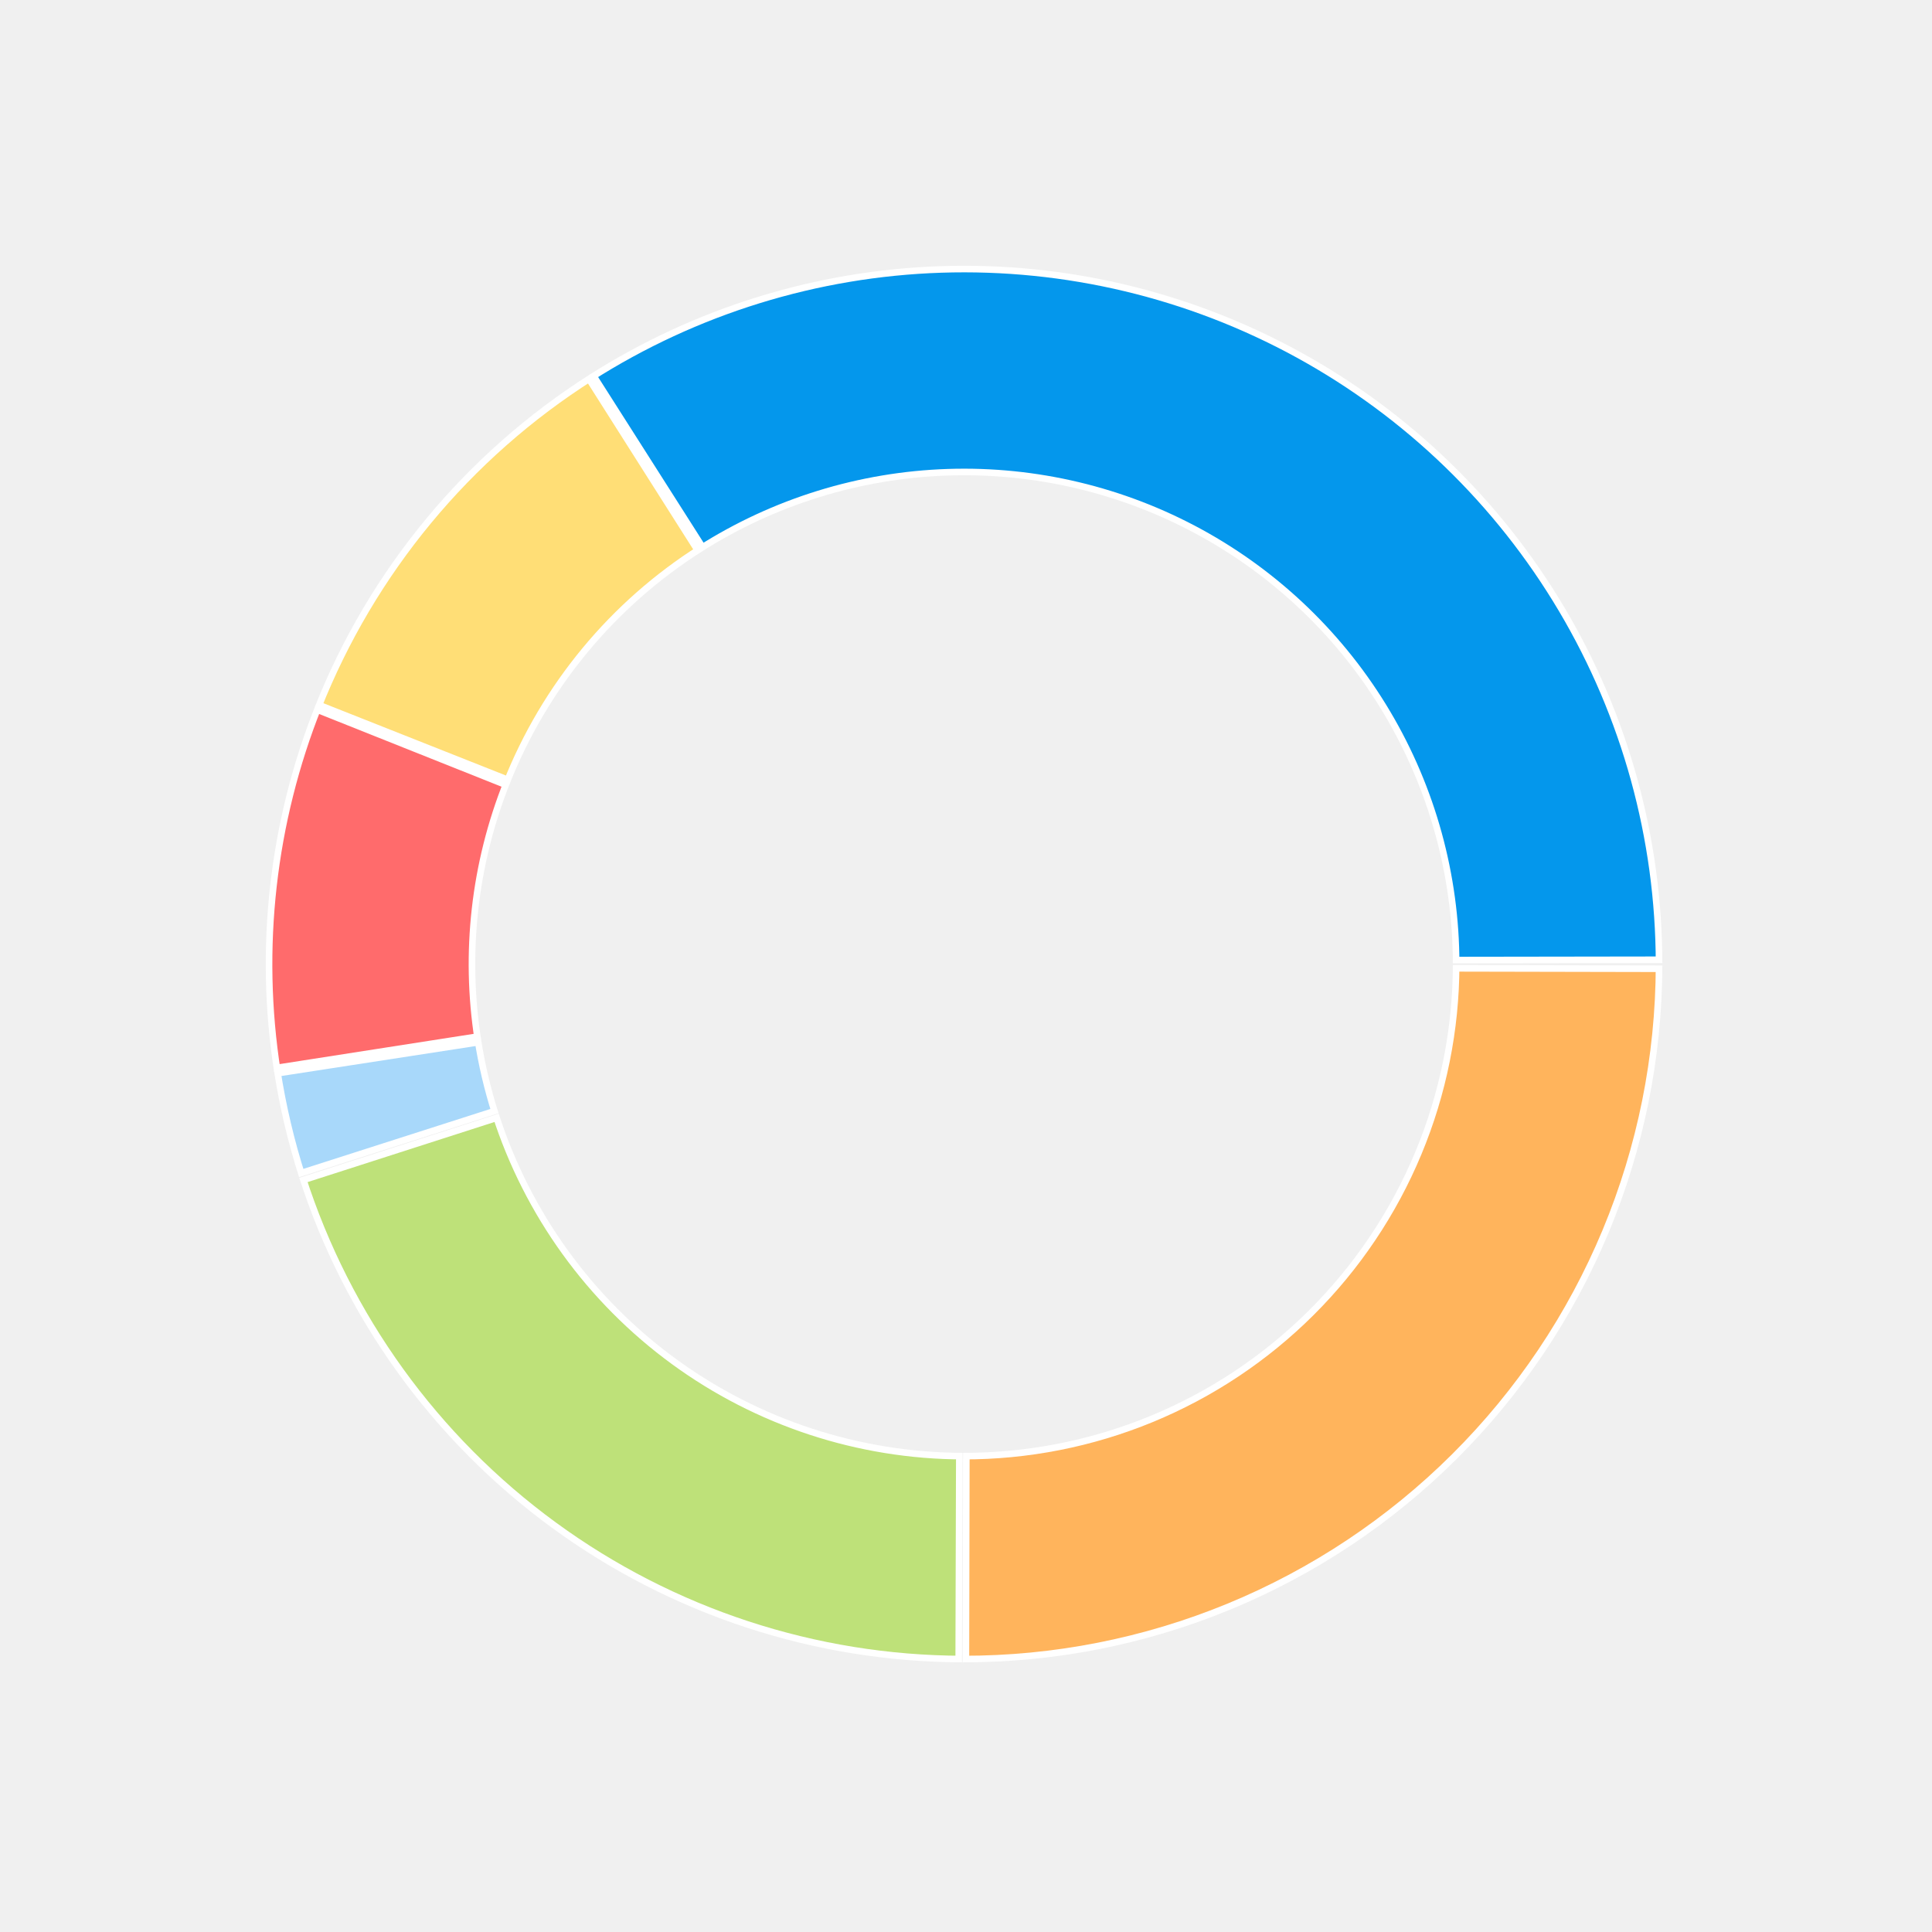
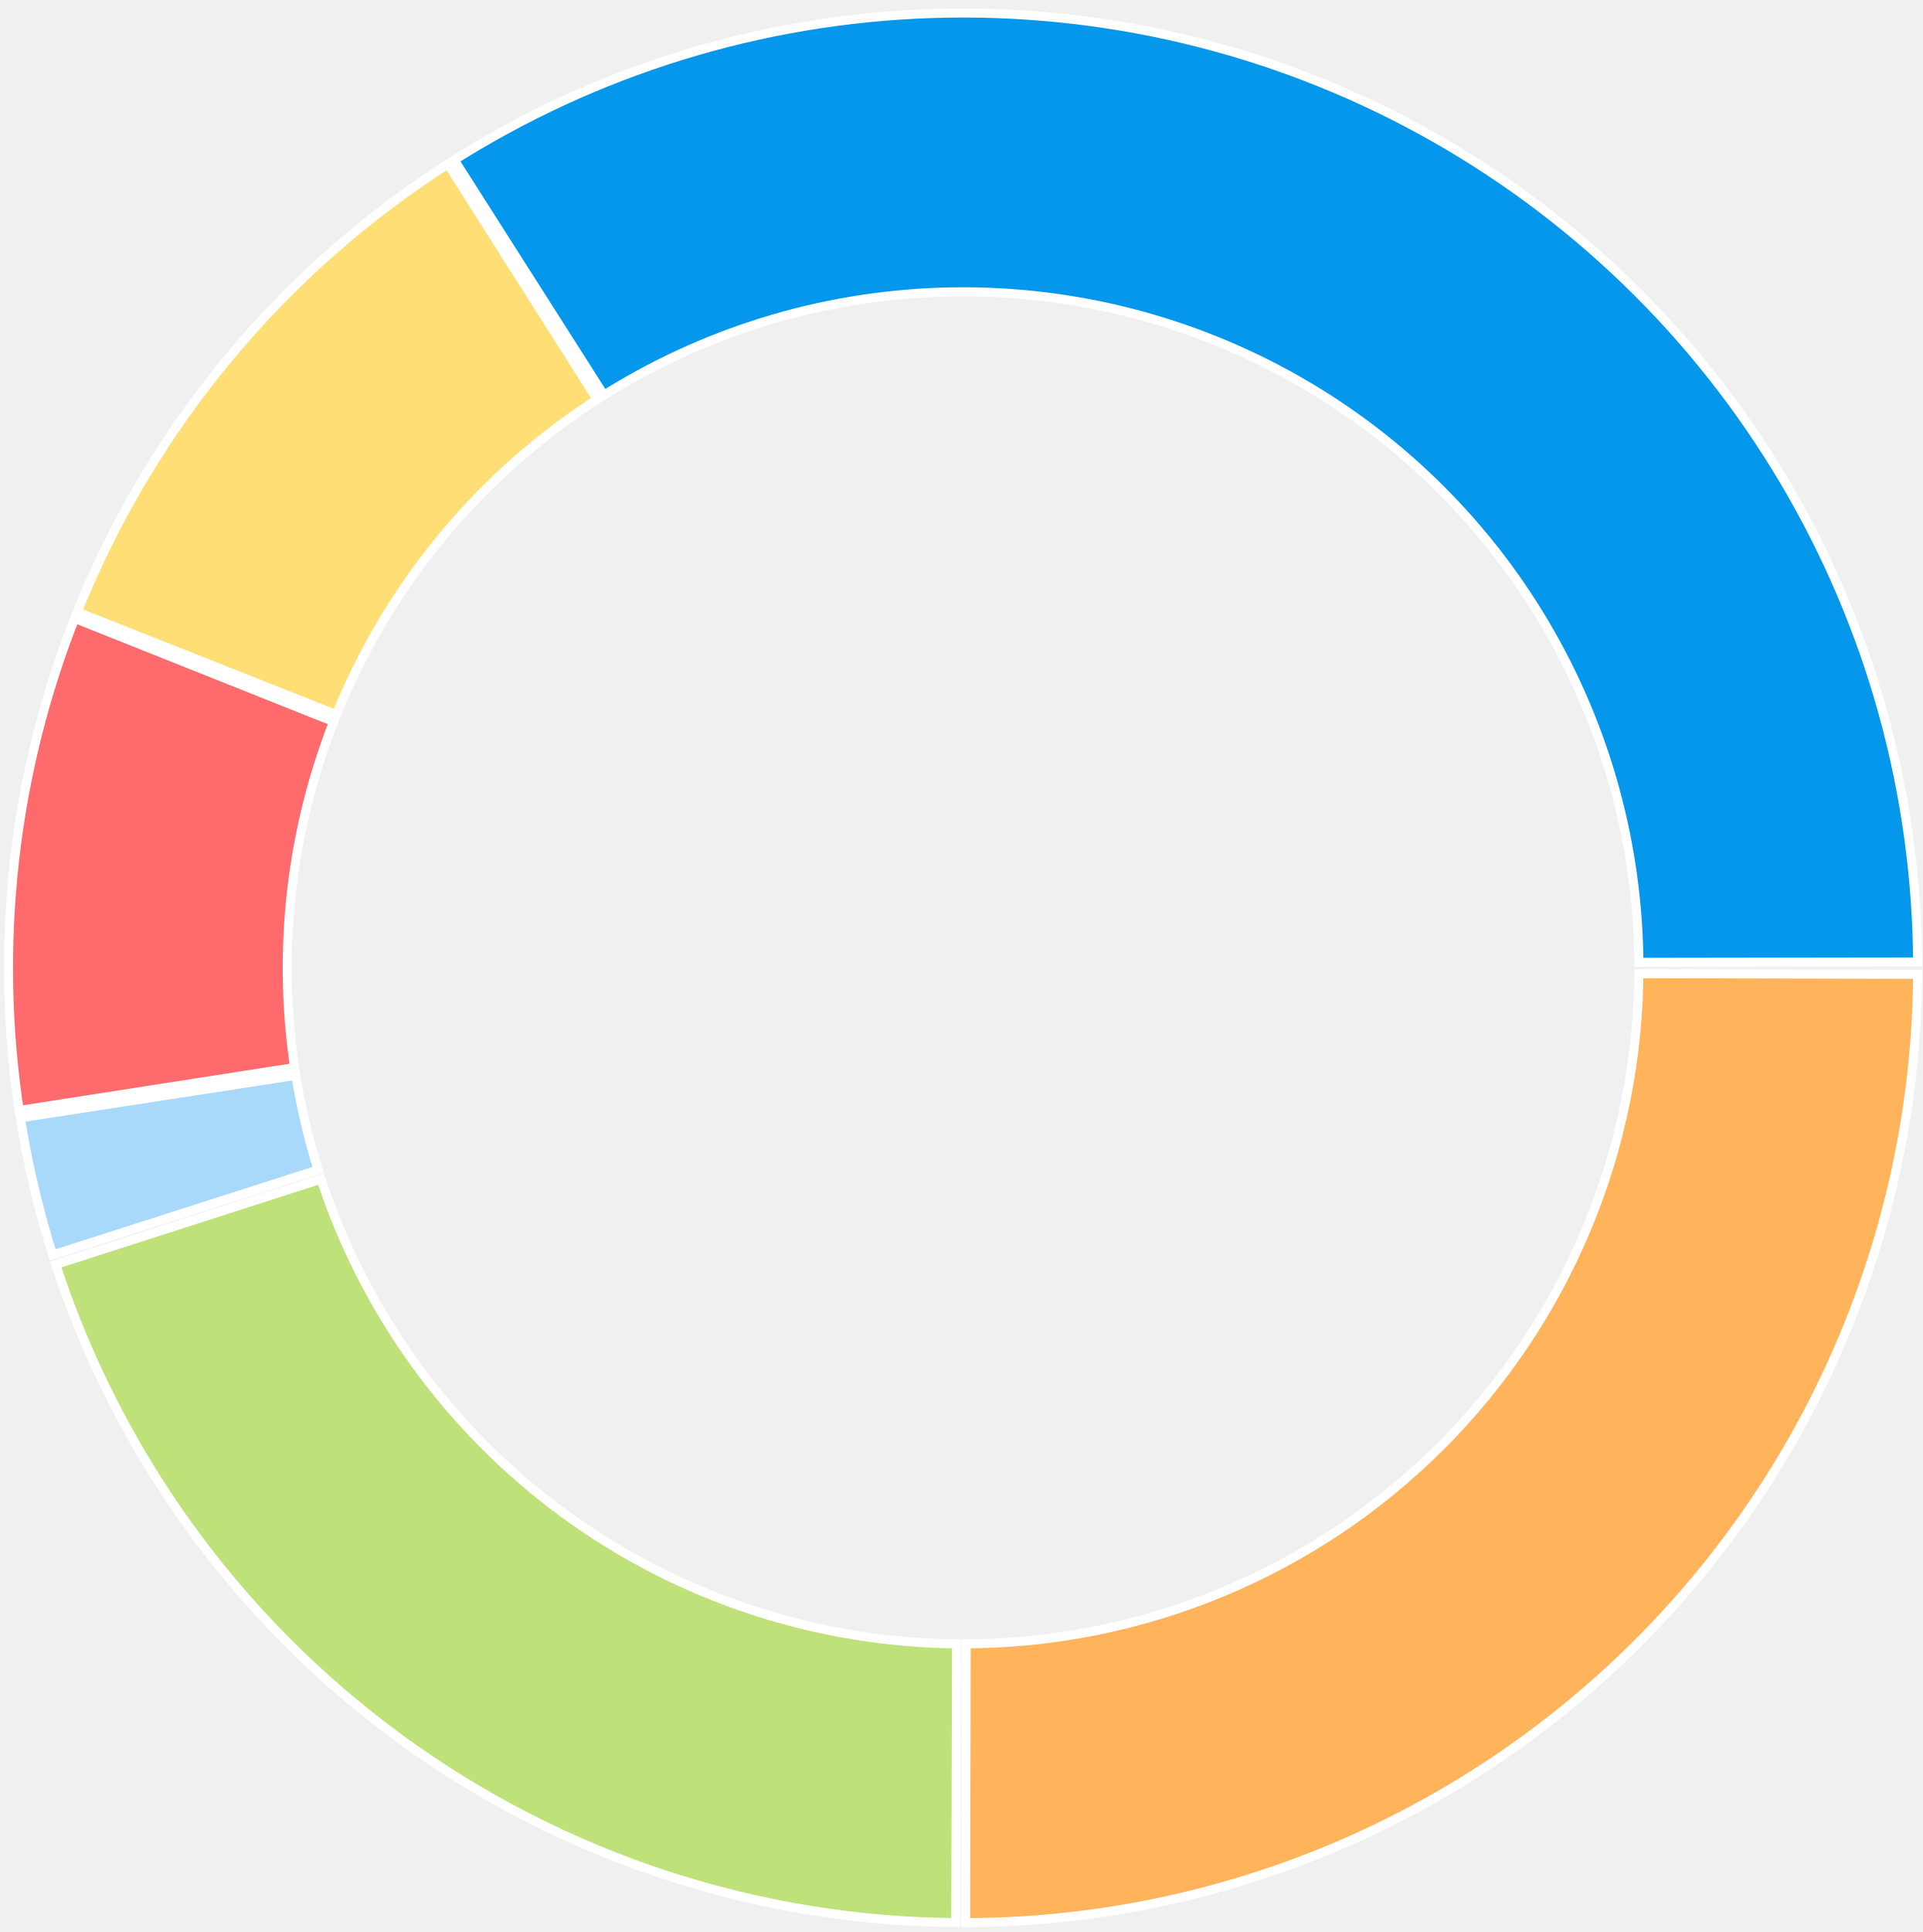
- <svg xmlns="http://www.w3.org/2000/svg" width="294" height="294" viewBox="0 0 294 294" fill="none">
-   <mask id="path-1-inside-1_569_2400" fill="white">
-     <path d="M41.711 163.072C38.78 144.269 40.952 125.023 48 107.347L77.611 119.154C72.677 131.527 71.157 144.999 73.209 158.161L41.711 163.072Z" />
+ <svg xmlns="http://www.w3.org/2000/svg" width="213" height="214" viewBox="0 0 213 214" fill="none">
+   <mask id="path-1-inside-1_1958_60961" fill="white">
+     <path d="M1.711 123.572C-1.22 104.769 0.952 85.523 8 67.847L37.611 79.654C32.677 92.027 31.157 105.499 33.209 118.661L1.711 123.572Z" />
  </mask>
-   <path d="M41.711 163.072C38.78 144.269 40.952 125.023 48 107.347L77.611 119.154C72.677 131.527 71.157 144.999 73.209 158.161L41.711 163.072Z" fill="#FF6B6C" stroke="white" stroke-width="2" mask="url(#path-1-inside-1_569_2400)" />
-   <mask id="path-2-inside-2_569_2400" fill="white">
-     <path d="M252.964 146.92C252.936 160.875 250.159 174.687 244.792 187.568C239.426 200.449 231.575 212.147 221.687 221.994C211.8 231.841 200.07 239.644 187.167 244.958C174.264 250.272 160.44 252.992 146.486 252.963L146.551 221.085C156.319 221.105 165.996 219.201 175.028 215.481C184.06 211.762 192.271 206.3 199.192 199.407C206.113 192.514 211.609 184.325 215.366 175.308C219.122 166.292 221.066 156.623 221.086 146.855L252.964 146.92Z" />
+   <path d="M1.711 123.572C-1.22 104.769 0.952 85.523 8 67.847L37.611 79.654C32.677 92.027 31.157 105.499 33.209 118.661L1.711 123.572Z" fill="#FF6B6C" stroke="white" stroke-width="2" mask="url(#path-1-inside-1_1958_60961)" />
+   <mask id="path-2-inside-2_1958_60961" fill="white">
+     <path d="M212.964 107.42C212.936 121.375 210.159 135.187 204.792 148.068C199.426 160.949 191.575 172.647 181.687 182.494C171.8 192.341 160.07 200.144 147.167 205.458C134.264 210.772 120.44 213.492 106.486 213.463L106.551 181.585C116.319 181.605 125.996 179.701 135.028 175.981C144.06 172.262 152.271 166.8 159.192 159.907C166.113 153.014 171.609 144.825 175.366 135.808C179.122 126.792 181.066 117.123 181.086 107.355L212.964 107.42Z" />
  </mask>
-   <path d="M252.964 146.92C252.936 160.875 250.159 174.687 244.792 187.568C239.426 200.449 231.575 212.147 221.687 221.994C211.8 231.841 200.07 239.644 187.167 244.958C174.264 250.272 160.44 252.992 146.486 252.963L146.551 221.085C156.319 221.105 165.996 219.201 175.028 215.481C184.06 211.762 192.271 206.3 199.192 199.407C206.113 192.514 211.609 184.325 215.366 175.308C219.122 166.292 221.066 156.623 221.086 146.855L252.964 146.92Z" fill="#FFB45C" stroke="white" stroke-width="2" mask="url(#path-2-inside-2_569_2400)" />
-   <mask id="path-3-inside-3_569_2400" fill="white">
-     <path d="M45.513 179.133C43.814 173.832 42.534 168.405 41.686 162.904L73.191 158.044C73.785 161.895 74.681 165.694 75.87 169.404L45.513 179.133Z" />
+   <path d="M212.964 107.42C212.936 121.375 210.159 135.187 204.792 148.068C199.426 160.949 191.575 172.647 181.687 182.494C171.8 192.341 160.07 200.144 147.167 205.458C134.264 210.772 120.44 213.492 106.486 213.463L106.551 181.585C116.319 181.605 125.996 179.701 135.028 175.981C144.06 172.262 152.271 166.8 159.192 159.907C166.113 153.014 171.609 144.825 175.366 135.808C179.122 126.792 181.066 117.123 181.086 107.355L212.964 107.42Z" fill="#FFB45C" stroke="white" stroke-width="2" mask="url(#path-2-inside-2_1958_60961)" />
+   <mask id="path-3-inside-3_1958_60961" fill="white">
+     <path d="M5.513 139.633C3.814 134.332 2.534 128.905 1.686 123.404L33.191 118.544C33.785 122.395 34.681 126.194 35.87 129.904L5.513 139.633Z" />
  </mask>
-   <path d="M45.513 179.133C43.814 173.832 42.534 168.405 41.686 162.904L73.191 158.044C73.785 161.895 74.681 165.694 75.87 169.404L45.513 179.133Z" fill="#A8D8FA" stroke="white" stroke-width="2" mask="url(#path-3-inside-3_569_2400)" />
-   <mask id="path-4-inside-4_569_2400" fill="white">
-     <path d="M47.91 107.568C56.175 86.705 70.832 68.995 89.781 56.974L106.857 83.892C93.593 92.307 83.333 104.705 77.548 119.309L47.91 107.568Z" />
+   <path d="M5.513 139.633C3.814 134.332 2.534 128.905 1.686 123.404L33.191 118.544C33.785 122.395 34.681 126.194 35.87 129.904L5.513 139.633Z" fill="#A8D8FA" stroke="white" stroke-width="2" mask="url(#path-3-inside-3_1958_60961)" />
+   <mask id="path-4-inside-4_1958_60961" fill="white">
+     <path d="M7.91 68.068C16.175 47.205 30.832 29.494 49.781 17.474L66.857 44.392C53.593 52.807 43.333 65.205 37.548 79.808L7.91 68.068Z" />
  </mask>
-   <path d="M47.91 107.568C56.175 86.705 70.832 68.995 89.781 56.974L106.857 83.892C93.593 92.307 83.333 104.705 77.548 119.309L47.91 107.568Z" fill="#FFDE76" stroke="white" stroke-width="2" mask="url(#path-4-inside-4_569_2400)" />
-   <mask id="path-5-inside-5_569_2400" fill="white">
-     <path d="M146.389 252.963C123.95 252.897 102.107 245.728 83.991 232.485C65.876 219.242 52.418 200.603 45.546 179.241L75.893 169.48C80.703 184.433 90.124 197.48 102.804 206.75C115.485 216.021 130.775 221.038 146.483 221.085L146.389 252.963Z" />
+   <path d="M7.91 68.068C16.175 47.205 30.832 29.494 49.781 17.474L66.857 44.392C53.593 52.807 43.333 65.205 37.548 79.808L7.91 68.068Z" fill="#FFDE76" stroke="white" stroke-width="2" mask="url(#path-4-inside-4_1958_60961)" />
+   <mask id="path-5-inside-5_1958_60961" fill="white">
+     <path d="M106.389 213.463C83.95 213.397 62.106 206.228 43.991 192.985C25.876 179.742 12.418 161.103 5.546 139.741L35.893 129.98C40.703 144.933 50.124 157.98 62.804 167.25C75.485 176.521 90.775 181.538 106.483 181.585L106.389 213.463Z" />
  </mask>
-   <path d="M146.389 252.963C123.95 252.897 102.107 245.728 83.991 232.485C65.876 219.242 52.418 200.603 45.546 179.241L75.893 169.48C80.703 184.433 90.124 197.48 102.804 206.75C115.485 216.021 130.775 221.038 146.483 221.085L146.389 252.963Z" fill="#BEE179" stroke="white" stroke-width="2" mask="url(#path-5-inside-5_569_2400)" />
-   <mask id="path-6-inside-6_569_2400" fill="white">
-     <path d="M89.636 57.066C105.689 46.846 124.192 41.125 143.212 40.5C162.232 39.875 181.071 44.369 197.76 53.513C214.45 62.656 228.377 76.114 238.088 92.48C247.799 108.846 252.936 127.52 252.963 146.55L221.085 146.596C221.066 133.275 217.47 120.203 210.672 108.747C203.875 97.291 194.126 87.87 182.443 81.47C170.76 75.069 157.573 71.923 144.259 72.361C130.946 72.798 117.993 76.803 106.756 83.957L89.636 57.066Z" />
+   <path d="M106.389 213.463C83.95 213.397 62.106 206.228 43.991 192.985C25.876 179.742 12.418 161.103 5.546 139.741L35.893 129.98C40.703 144.933 50.124 157.98 62.804 167.25C75.485 176.521 90.775 181.538 106.483 181.585L106.389 213.463Z" fill="#BEE179" stroke="white" stroke-width="2" mask="url(#path-5-inside-5_1958_60961)" />
+   <mask id="path-6-inside-6_1958_60961" fill="white">
+     <path d="M49.636 17.567C65.689 7.346 84.192 1.625 103.212 1C122.232 0.375 141.071 4.869 157.76 14.013C174.45 23.156 188.377 36.614 198.088 52.98C207.799 69.346 212.936 88.02 212.963 107.05L181.085 107.096C181.066 93.775 177.47 80.703 170.672 69.247C163.875 57.791 154.126 48.37 142.443 41.97C130.76 35.569 117.573 32.423 104.259 32.861C90.945 33.298 77.993 37.303 66.756 44.457L49.636 17.567Z" />
  </mask>
-   <path d="M89.636 57.066C105.689 46.846 124.192 41.125 143.212 40.5C162.232 39.875 181.071 44.369 197.76 53.513C214.45 62.656 228.377 76.114 238.088 92.48C247.799 108.846 252.936 127.52 252.963 146.55L221.085 146.596C221.066 133.275 217.47 120.203 210.672 108.747C203.875 97.291 194.126 87.87 182.443 81.47C170.76 75.069 157.573 71.923 144.259 72.361C130.946 72.798 117.993 76.803 106.756 83.957L89.636 57.066Z" fill="#0497EC" stroke="white" stroke-width="2" mask="url(#path-6-inside-6_569_2400)" />
+   <path d="M49.636 17.567C65.689 7.346 84.192 1.625 103.212 1C122.232 0.375 141.071 4.869 157.76 14.013C174.45 23.156 188.377 36.614 198.088 52.98C207.799 69.346 212.936 88.02 212.963 107.05L181.085 107.096C181.066 93.775 177.47 80.703 170.672 69.247C163.875 57.791 154.126 48.37 142.443 41.97C130.76 35.569 117.573 32.423 104.259 32.861C90.945 33.298 77.993 37.303 66.756 44.457L49.636 17.567Z" fill="#0497EC" stroke="white" stroke-width="2" mask="url(#path-6-inside-6_1958_60961)" />
</svg>
